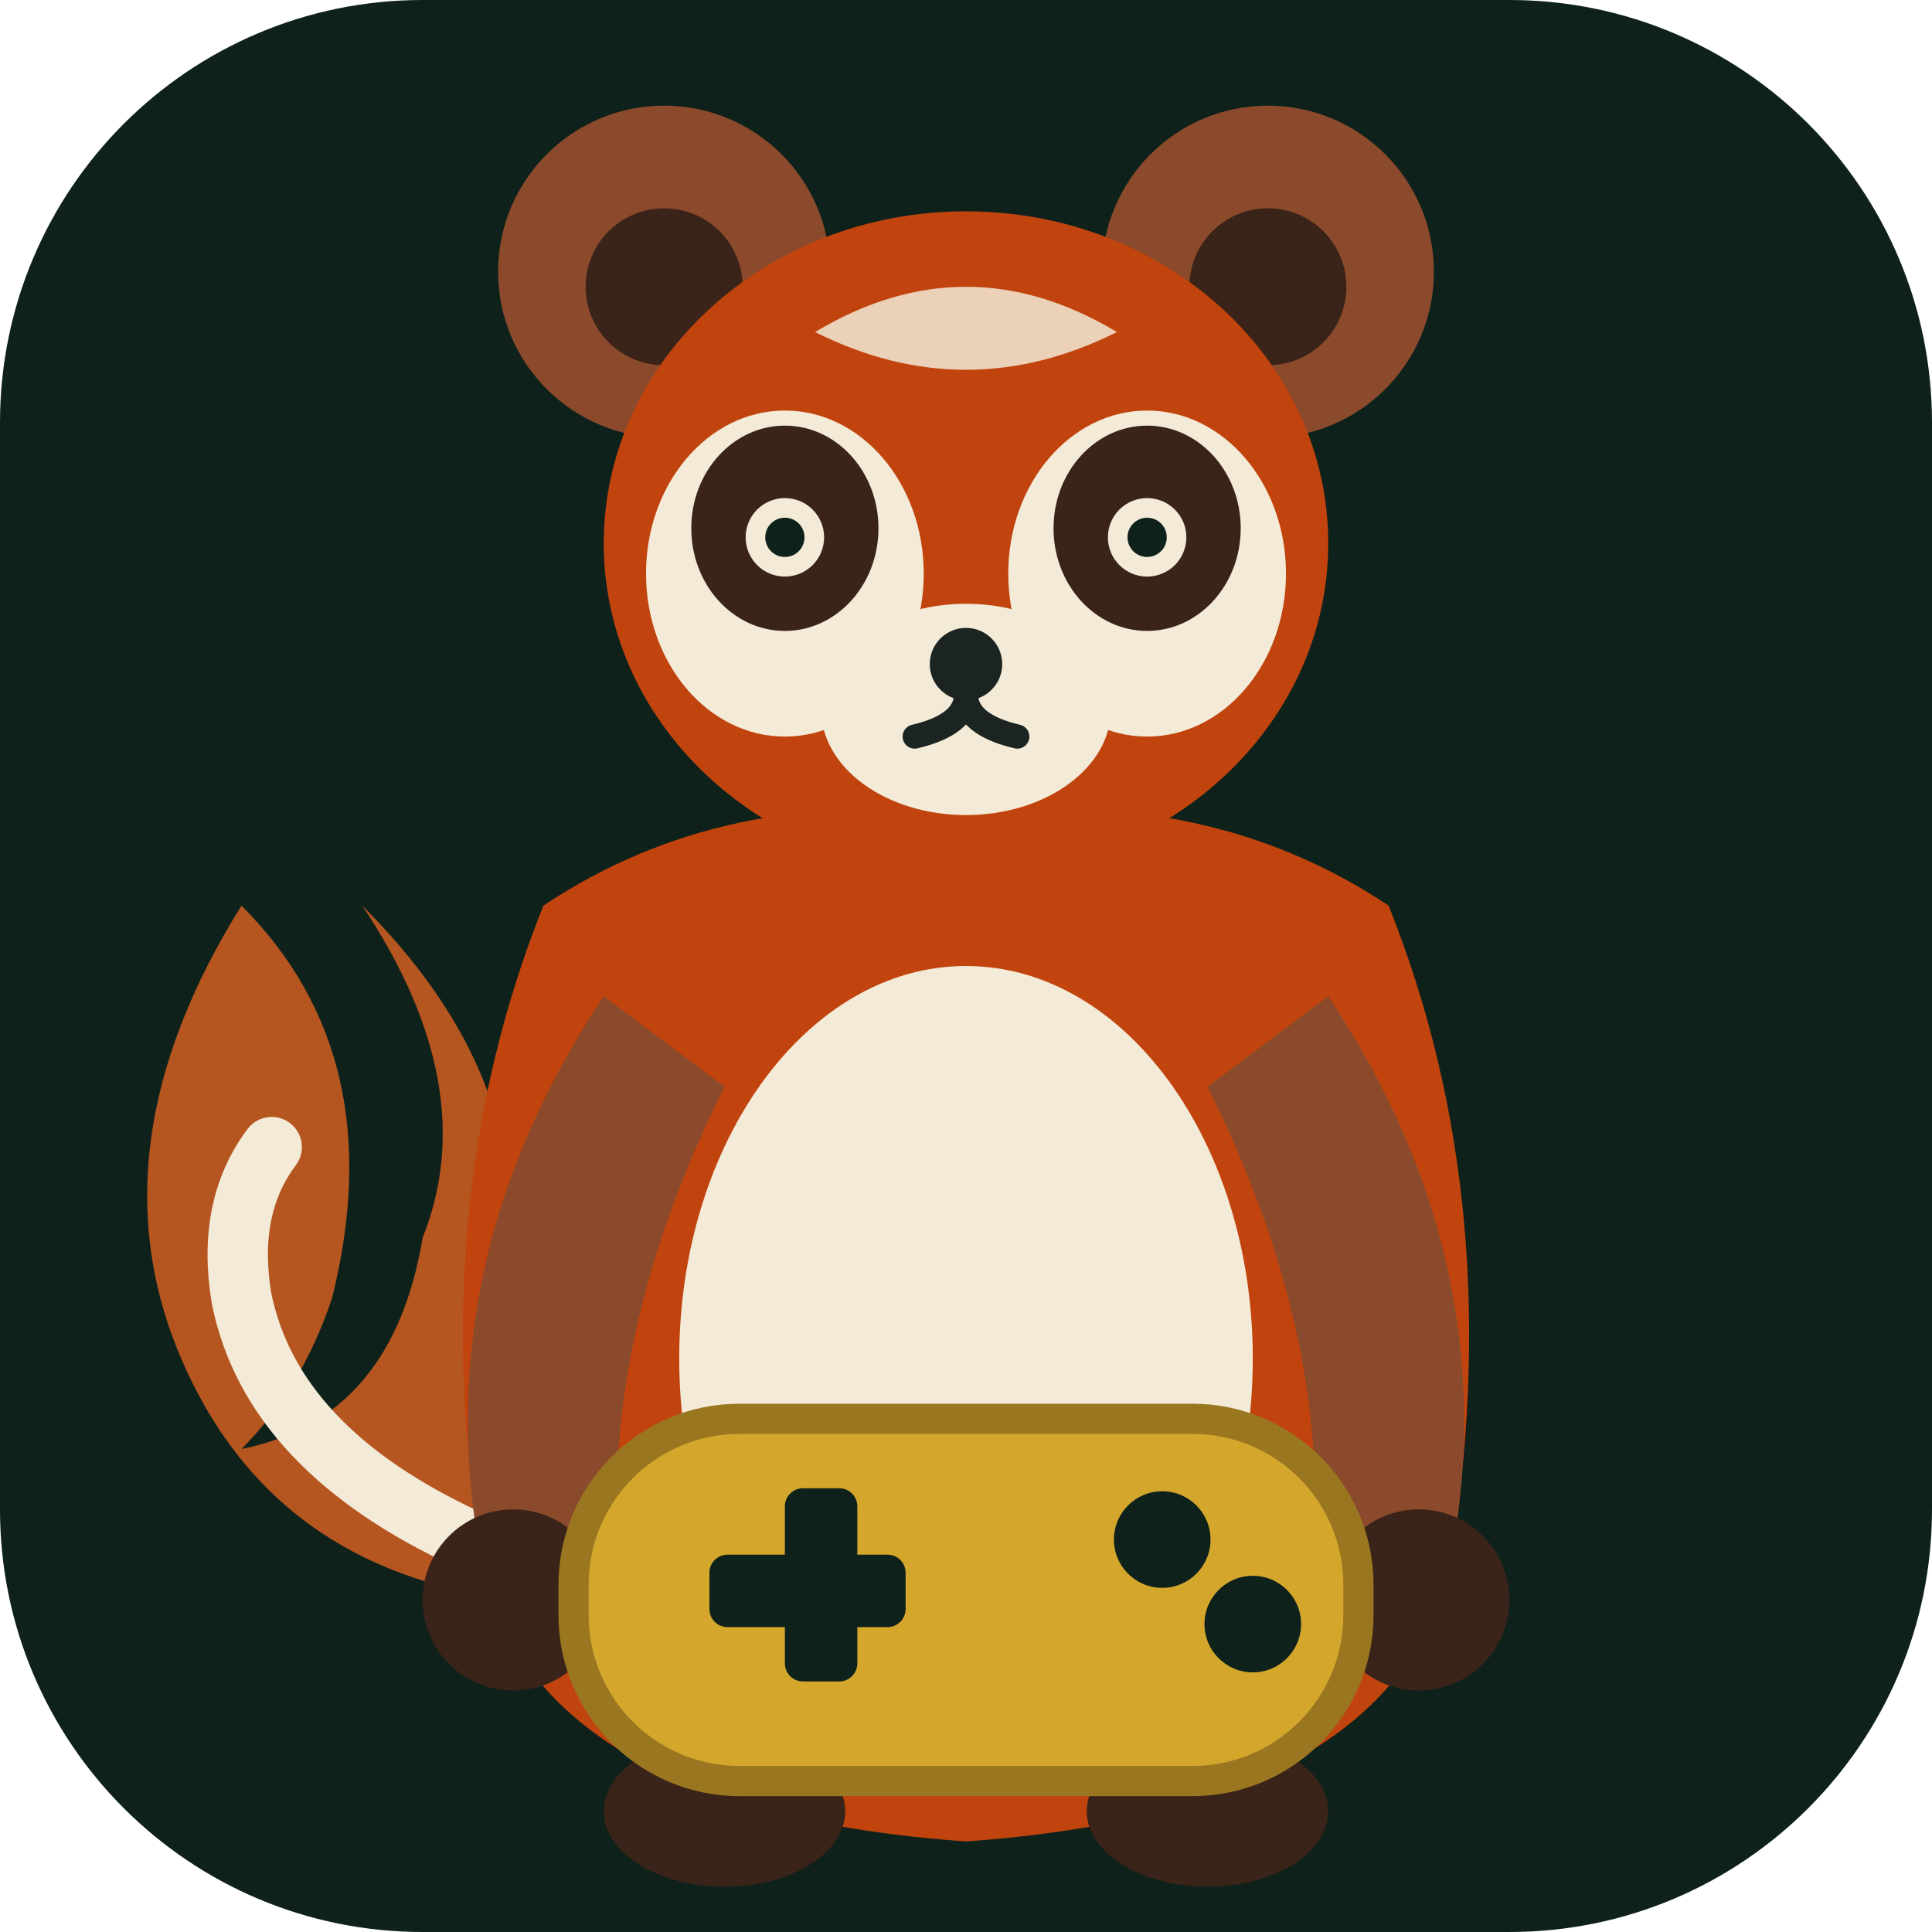
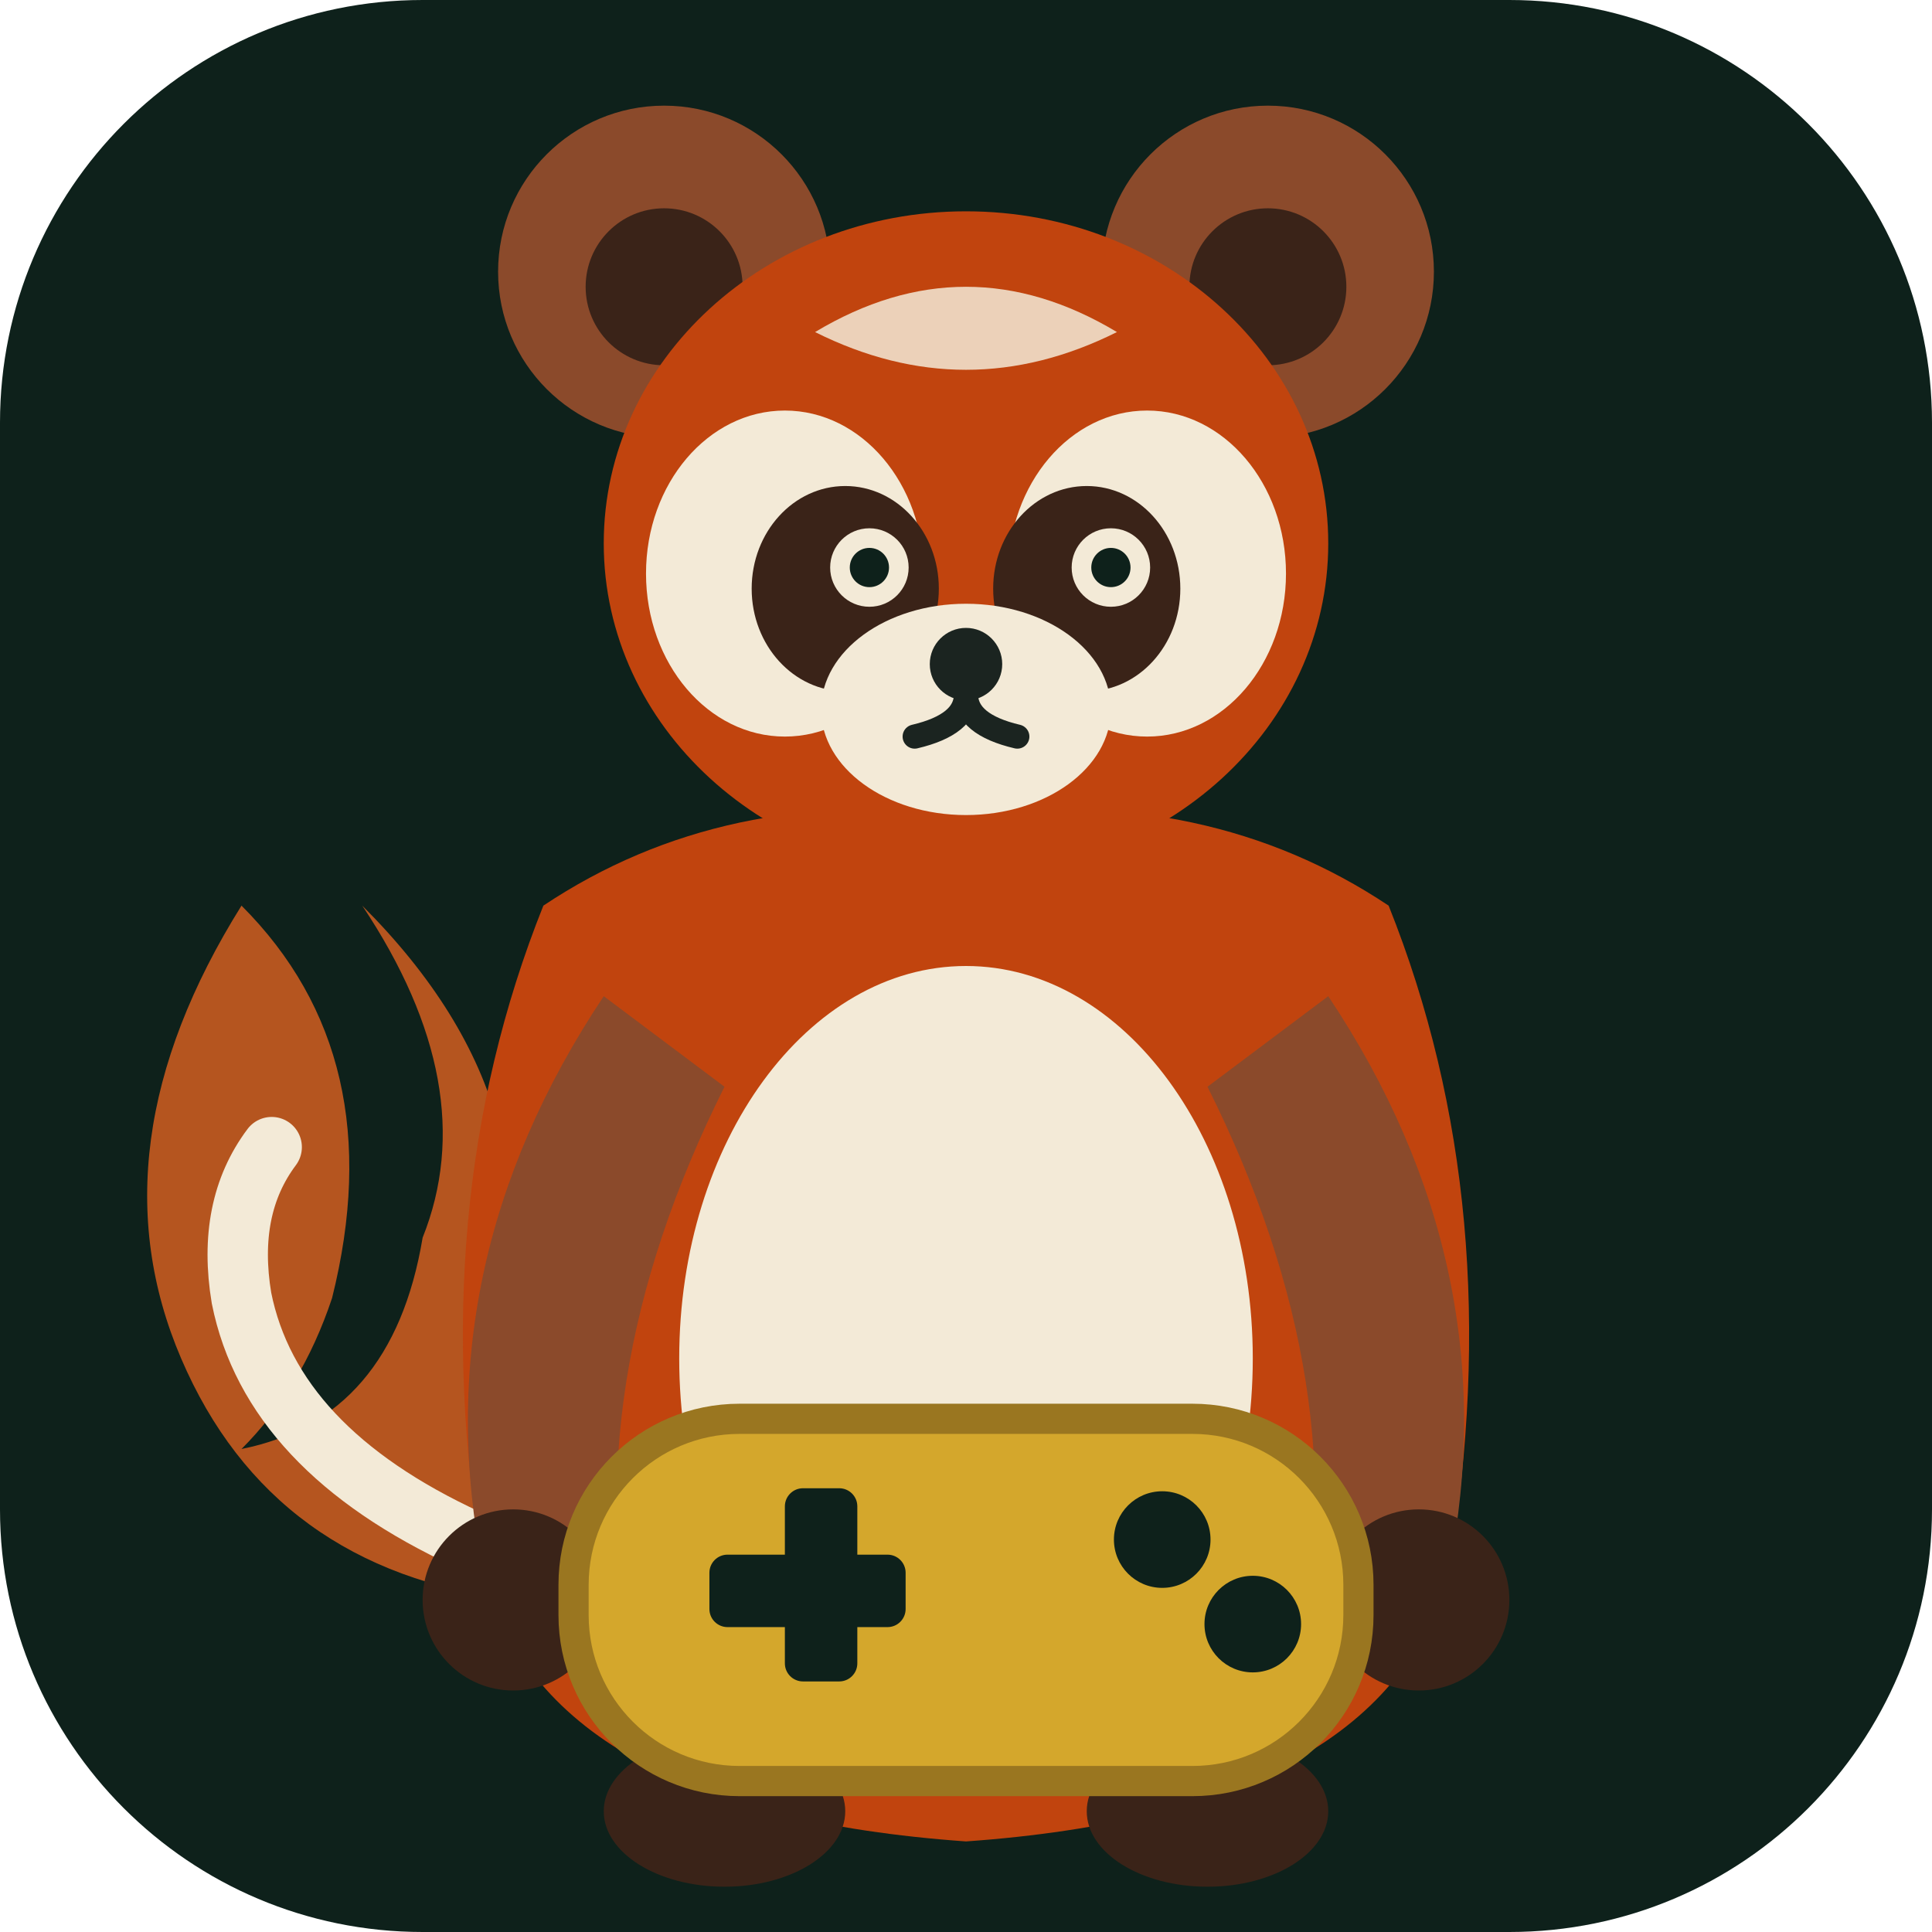
<svg xmlns="http://www.w3.org/2000/svg" viewBox="0 0 64 64">
  <rect width="64" height="64" rx="14" fill="#0E211B" />
  <path d="M17 53        Q9 52 6 45        Q3 38 8 30        Q13 35 11 43        Q10 46 8 48        Q13 47 14 41        Q16 36 12 30        Q19 37 16 45        Q15 49 17 53 Z" fill="#B5551F" />
  <path d="M15.5 51        Q9 48 8 43        Q7.5 40 9 38" stroke="#F3EAD7" stroke-width="2" fill="none" stroke-linecap="round" />
  <path d="M18 30 Q14 40 16 52 Q18 60 32 61        Q46 60 48 52 Q50 40 46 30        Q40 26 32 27 Q24 26 18 30 Z" fill="#C1440E" />
  <ellipse cx="32" cy="45" rx="9.5" ry="13" fill="#F3EAD7" />
  <ellipse cx="24" cy="60" rx="4" ry="2.5" fill="#3A2318" />
  <ellipse cx="40" cy="60" rx="4" ry="2.5" fill="#3A2318" />
  <path d="M20 33 Q14 42 16 52 Q17 55 21 55 Q19 46 24 36 Z" fill="#8B4A2B" />
  <path d="M44 33 Q50 42 48 52 Q47 55 43 55 Q45 46 40 36 Z" fill="#8B4A2B" />
  <circle cx="17" cy="53" r="3" fill="#3A2318" />
  <circle cx="47" cy="53" r="3" fill="#3A2318" />
  <circle cx="22" cy="9" r="5.5" fill="#8B4A2B" />
  <circle cx="42" cy="9" r="5.5" fill="#8B4A2B" />
  <circle cx="22" cy="9.5" r="2.6" fill="#3A2318" />
  <circle cx="42" cy="9.5" r="2.6" fill="#3A2318" />
  <ellipse cx="32" cy="18" rx="12" ry="11" fill="#C1440E" />
  <ellipse cx="26" cy="19" rx="4.6" ry="5.4" fill="#F3EAD7" />
  <ellipse cx="38" cy="19" rx="4.6" ry="5.4" fill="#F3EAD7" />
-   <ellipse cx="26" cy="17.5" rx="3.1" ry="3.4" fill="#3A2318" />
-   <ellipse cx="38" cy="17.5" rx="3.1" ry="3.4" fill="#3A2318" />
-   <circle cx="26" cy="17.8" r="1.3" fill="#F3EAD7" />
-   <circle cx="38" cy="17.8" r="1.3" fill="#F3EAD7" />
-   <circle cx="26" cy="17.8" r="0.65" fill="#0E211B" />
-   <circle cx="38" cy="17.8" r="0.65" fill="#0E211B" />
+   <ellipse cx="28" cy="19.5" rx="3.1" ry="3.4" fill="#3A2318" />
+   <ellipse cx="36" cy="19.5" rx="3.1" ry="3.4" fill="#3A2318" />
+   <circle cx="28.8" cy="18.8" r="1.3" fill="#F3EAD7" />
+   <circle cx="36.8" cy="18.8" r="1.3" fill="#F3EAD7" />
+   <circle cx="28.8" cy="18.8" r="0.65" fill="#0E211B" />
+   <circle cx="36.8" cy="18.8" r="0.65" fill="#0E211B" />
  <ellipse cx="32" cy="23.5" rx="4.8" ry="3.5" fill="#F3EAD7" />
  <circle cx="32" cy="22" r="1.2" fill="#1B2420" />
  <path d="M32 23 Q32 24 30.3 24.4" stroke="#1B2420" stroke-width="0.8" fill="none" stroke-linecap="round" />
  <path d="M32 23 Q32 24 33.7 24.4" stroke="#1B2420" stroke-width="0.8" fill="none" stroke-linecap="round" />
  <path d="M27 11 Q32 8 37 11 Q32 13.5 27 11 Z" fill="#F3EAD7" opacity="0.85" />
  <rect x="19" y="47" width="26" height="12" rx="5.5" fill="#D4A72C" />
  <rect x="19" y="47" width="26" height="12" rx="5.5" fill="none" stroke="#9a7620" stroke-width="1" />
  <rect x="23.5" y="51.5" width="6.5" height="2.4" rx="0.6" fill="#0E211B" />
  <rect x="26" y="49.3" width="2.4" height="6.4" rx="0.6" fill="#0E211B" />
  <circle cx="38.5" cy="51" r="1.6" fill="#0E211B" />
  <circle cx="41.5" cy="53.8" r="1.6" fill="#0E211B" />
</svg>
